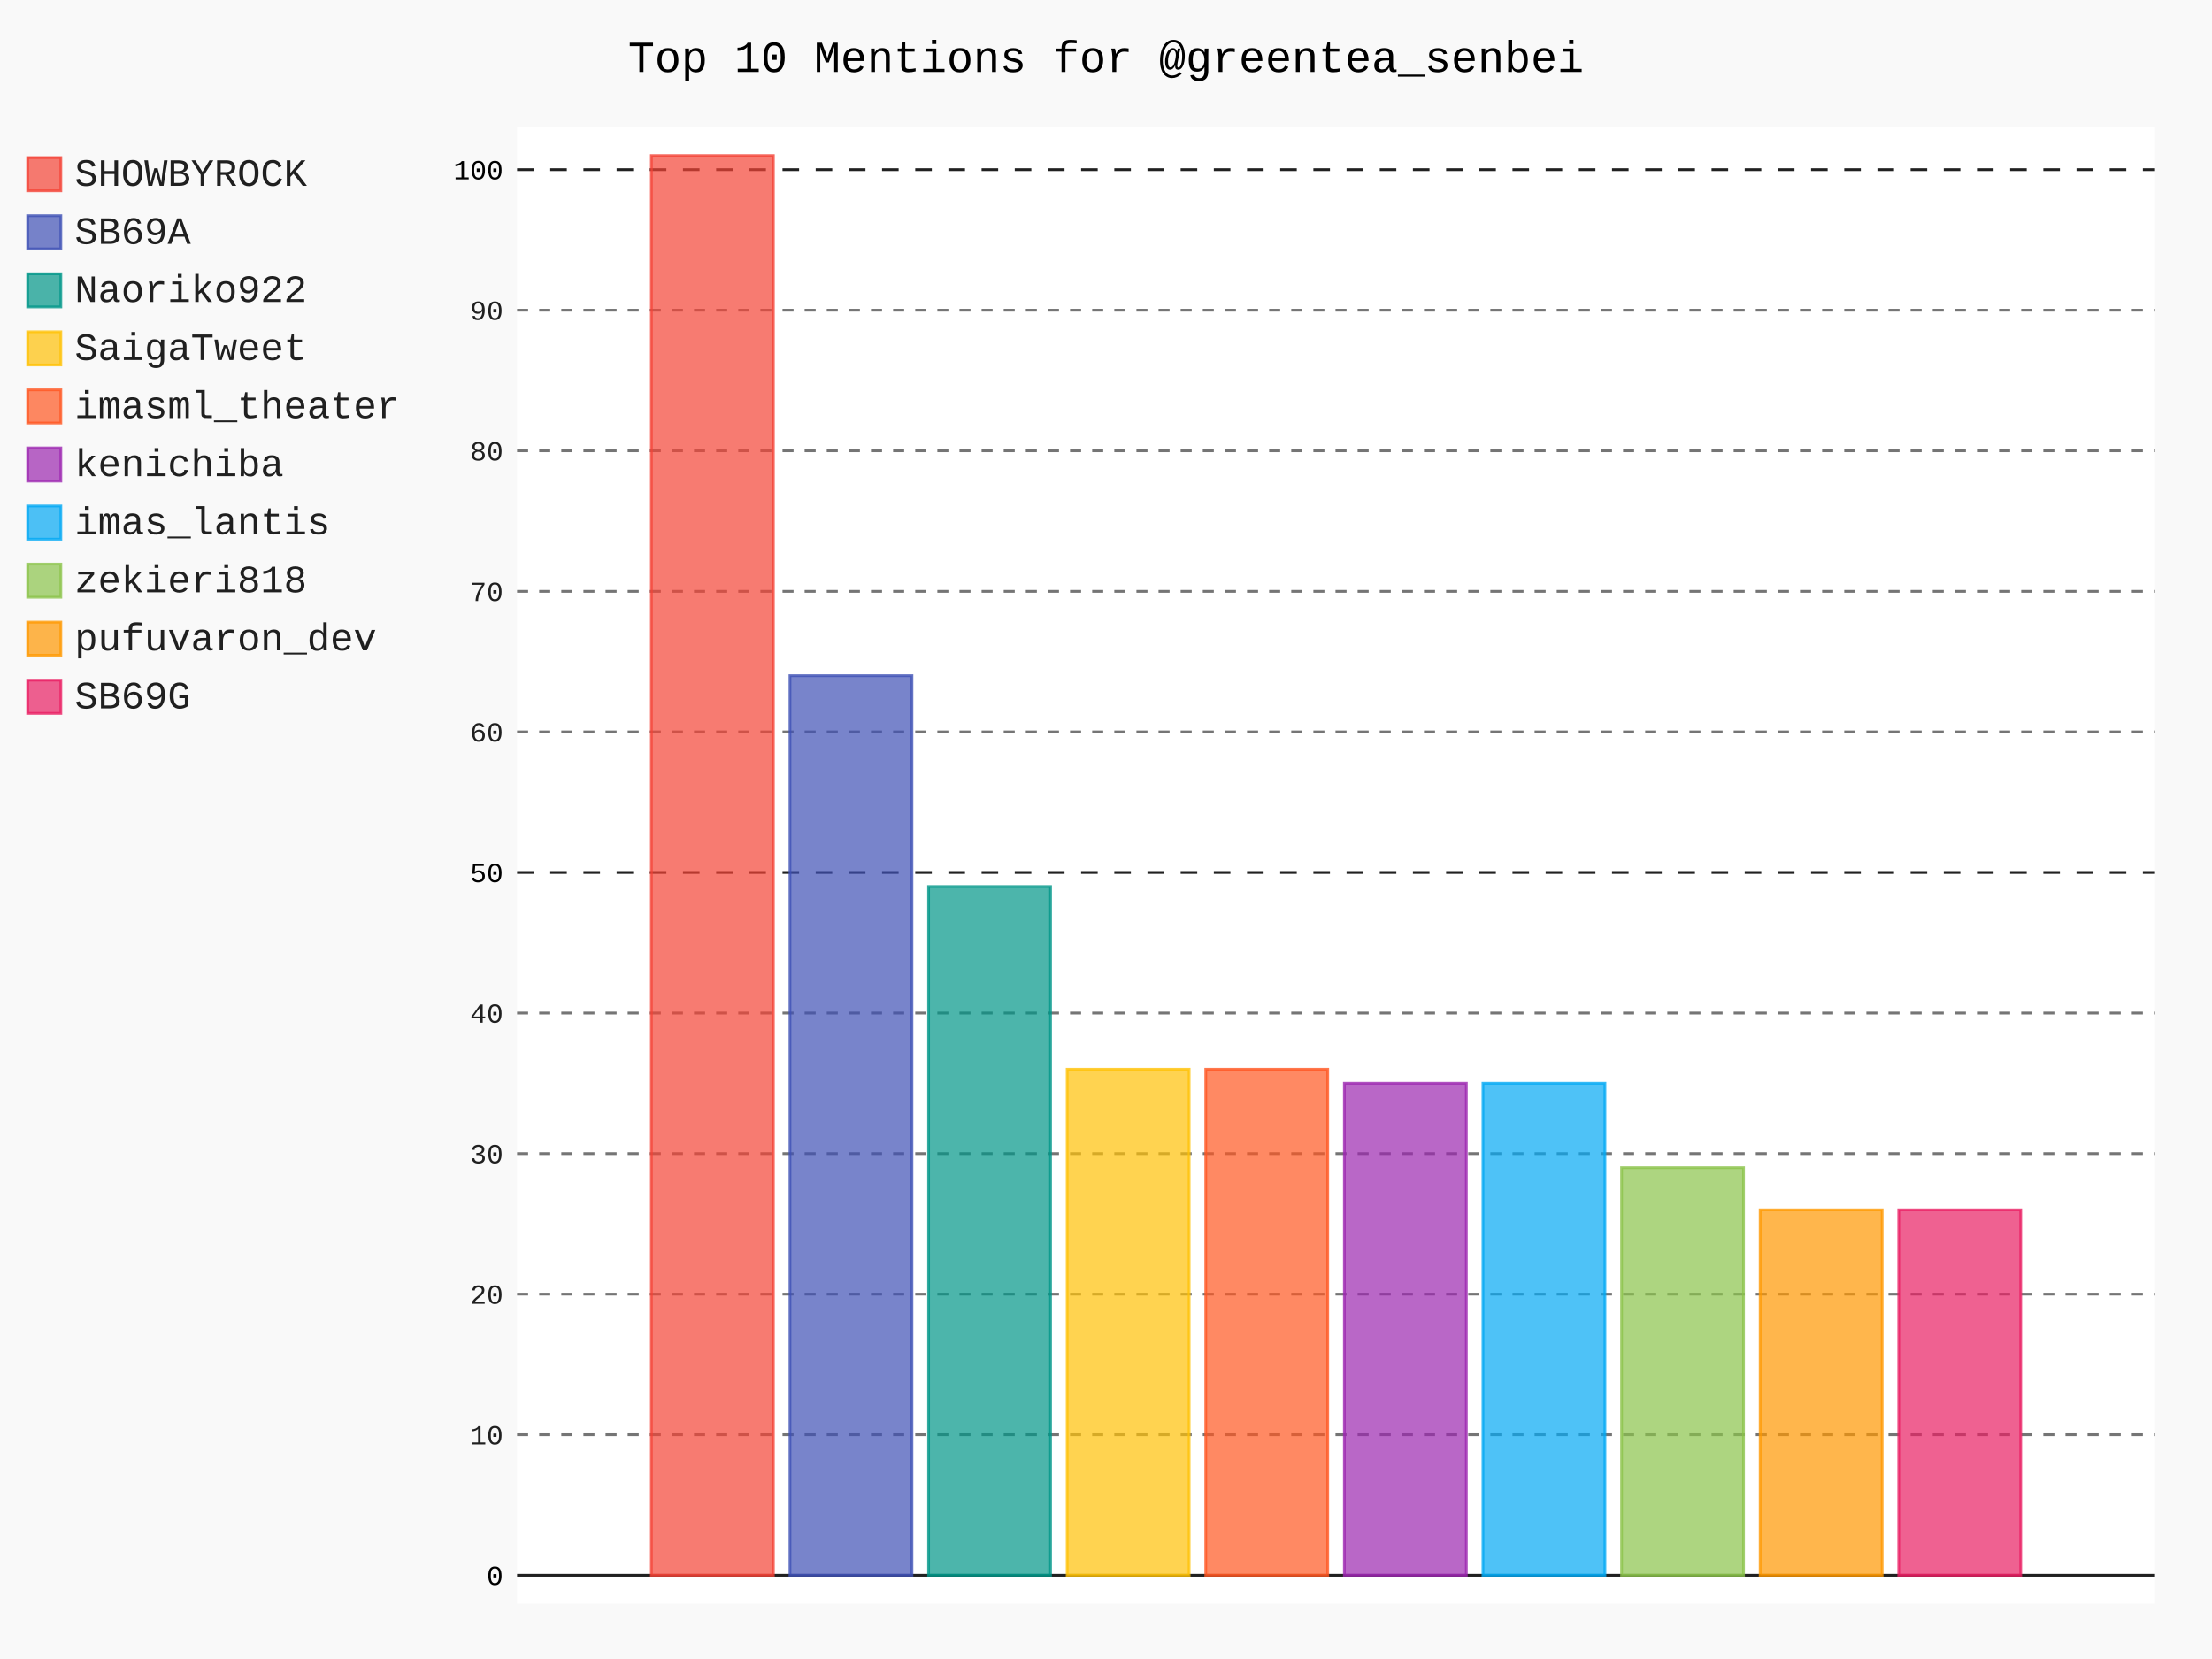
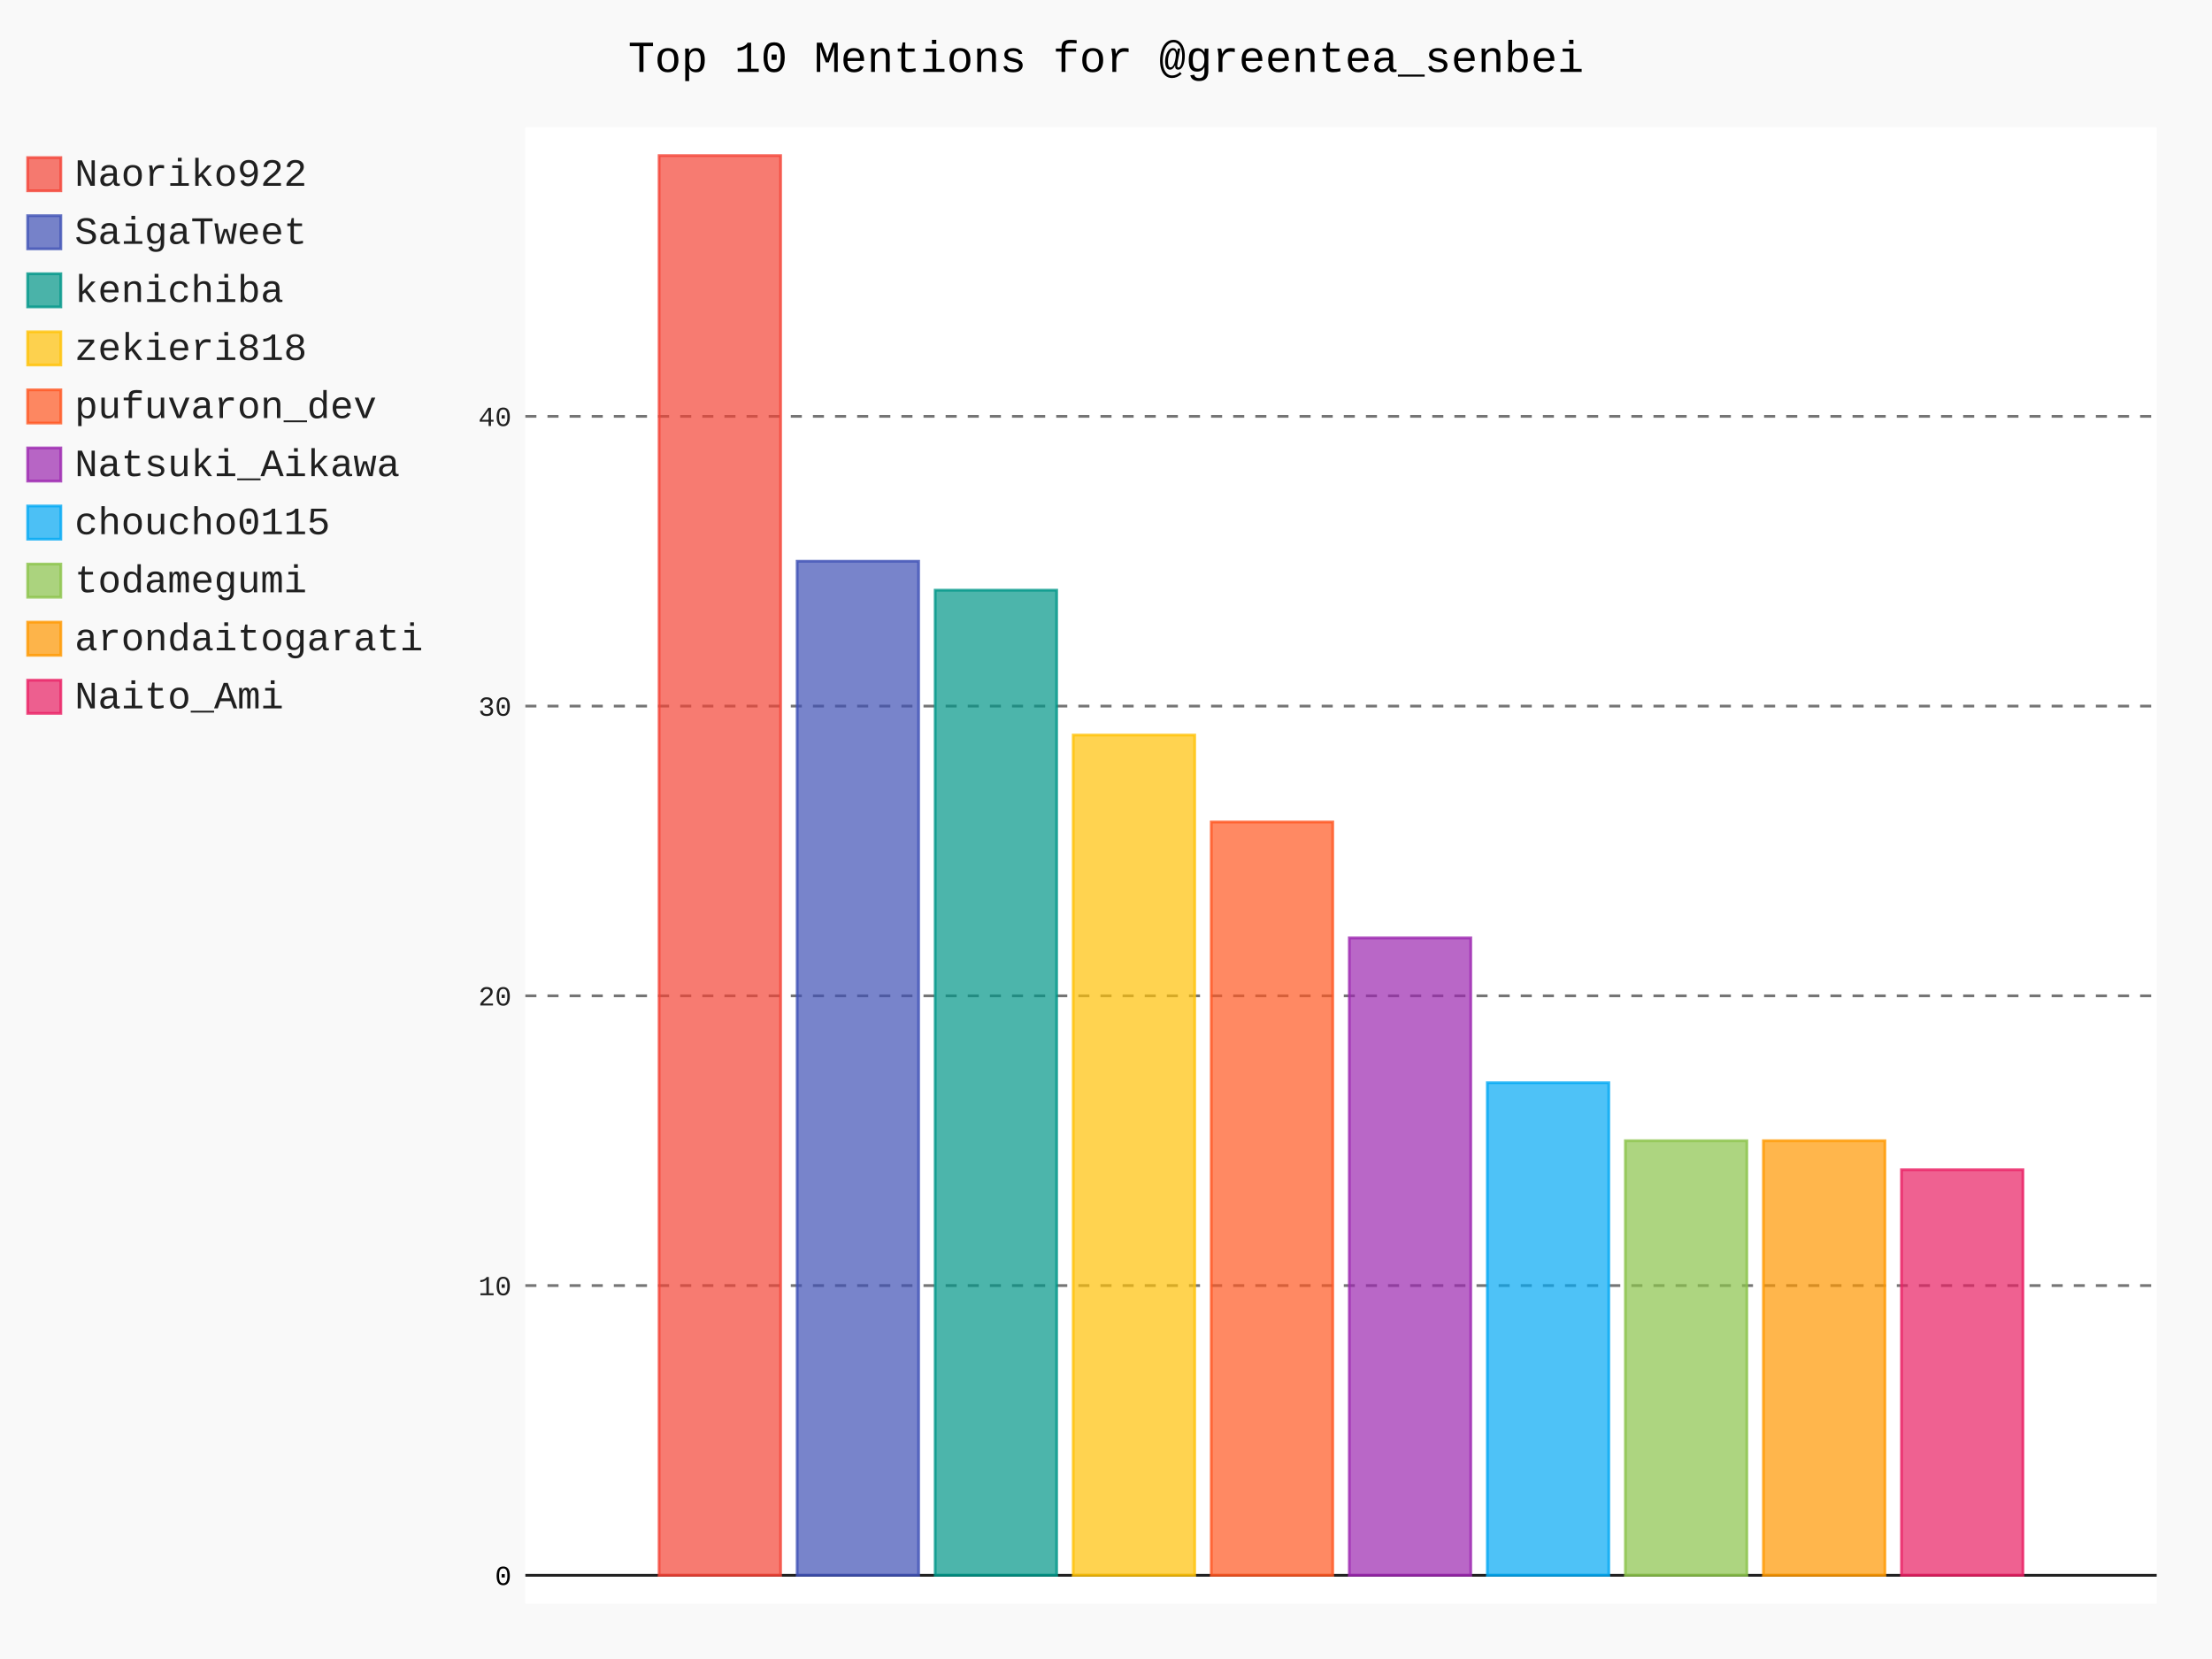
- <svg xmlns="http://www.w3.org/2000/svg" id="chart-8f9c9d89-1b68-4277-ae3b-0283d84a0833" class="pygal-chart" viewBox="0 0 800 600">
+ <svg xmlns="http://www.w3.org/2000/svg" id="chart-fd5c338d-d435-4d51-8597-f7b1cbb5e46d" class="pygal-chart" viewBox="0 0 800 600">
  <defs>
-     <style type="text/css">#chart-8f9c9d89-1b68-4277-ae3b-0283d84a0833{-webkit-user-select:none;-webkit-font-smoothing:antialiased;font-family:Consolas,"Liberation Mono",Menlo,Courier,monospace}#chart-8f9c9d89-1b68-4277-ae3b-0283d84a0833 .title{font-family:Consolas,"Liberation Mono",Menlo,Courier,monospace;font-size:16px}#chart-8f9c9d89-1b68-4277-ae3b-0283d84a0833 .legends .legend text{font-family:Consolas,"Liberation Mono",Menlo,Courier,monospace;font-size:14px}#chart-8f9c9d89-1b68-4277-ae3b-0283d84a0833 .axis text{font-family:Consolas,"Liberation Mono",Menlo,Courier,monospace;font-size:10px}#chart-8f9c9d89-1b68-4277-ae3b-0283d84a0833 .axis text.major{font-family:Consolas,"Liberation Mono",Menlo,Courier,monospace;font-size:10px}#chart-8f9c9d89-1b68-4277-ae3b-0283d84a0833 .text-overlay text.value{font-family:Consolas,"Liberation Mono",Menlo,Courier,monospace;font-size:16px}#chart-8f9c9d89-1b68-4277-ae3b-0283d84a0833 .text-overlay text.label{font-family:Consolas,"Liberation Mono",Menlo,Courier,monospace;font-size:10px}#chart-8f9c9d89-1b68-4277-ae3b-0283d84a0833 .tooltip{font-family:Consolas,"Liberation Mono",Menlo,Courier,monospace;font-size:14px}#chart-8f9c9d89-1b68-4277-ae3b-0283d84a0833 text.no_data{font-family:Consolas,"Liberation Mono",Menlo,Courier,monospace;font-size:64px}
- #chart-8f9c9d89-1b68-4277-ae3b-0283d84a0833{background-color:rgba(249,249,249,1)}#chart-8f9c9d89-1b68-4277-ae3b-0283d84a0833 path,#chart-8f9c9d89-1b68-4277-ae3b-0283d84a0833 line,#chart-8f9c9d89-1b68-4277-ae3b-0283d84a0833 rect,#chart-8f9c9d89-1b68-4277-ae3b-0283d84a0833 circle{-webkit-transition:150ms;-moz-transition:150ms;transition:150ms}#chart-8f9c9d89-1b68-4277-ae3b-0283d84a0833 .graph &gt; .background{fill:rgba(249,249,249,1)}#chart-8f9c9d89-1b68-4277-ae3b-0283d84a0833 .plot &gt; .background{fill:rgba(255,255,255,1)}#chart-8f9c9d89-1b68-4277-ae3b-0283d84a0833 .graph{fill:rgba(0,0,0,.87)}#chart-8f9c9d89-1b68-4277-ae3b-0283d84a0833 text.no_data{fill:rgba(0,0,0,1)}#chart-8f9c9d89-1b68-4277-ae3b-0283d84a0833 .title{fill:rgba(0,0,0,1)}#chart-8f9c9d89-1b68-4277-ae3b-0283d84a0833 .legends .legend text{fill:rgba(0,0,0,.87)}#chart-8f9c9d89-1b68-4277-ae3b-0283d84a0833 .legends .legend:hover text{fill:rgba(0,0,0,1)}#chart-8f9c9d89-1b68-4277-ae3b-0283d84a0833 .axis .line{stroke:rgba(0,0,0,1)}#chart-8f9c9d89-1b68-4277-ae3b-0283d84a0833 .axis .guide.line{stroke:rgba(0,0,0,.54)}#chart-8f9c9d89-1b68-4277-ae3b-0283d84a0833 .axis .major.line{stroke:rgba(0,0,0,.87)}#chart-8f9c9d89-1b68-4277-ae3b-0283d84a0833 .axis text.major{fill:rgba(0,0,0,1)}#chart-8f9c9d89-1b68-4277-ae3b-0283d84a0833 .axis.y .guides:hover .guide.line,#chart-8f9c9d89-1b68-4277-ae3b-0283d84a0833 .line-graph .axis.x .guides:hover .guide.line,#chart-8f9c9d89-1b68-4277-ae3b-0283d84a0833 .stackedline-graph .axis.x .guides:hover .guide.line,#chart-8f9c9d89-1b68-4277-ae3b-0283d84a0833 .xy-graph .axis.x .guides:hover .guide.line{stroke:rgba(0,0,0,1)}#chart-8f9c9d89-1b68-4277-ae3b-0283d84a0833 .axis .guides:hover text{fill:rgba(0,0,0,1)}#chart-8f9c9d89-1b68-4277-ae3b-0283d84a0833 .reactive{fill-opacity:.7;stroke-opacity:.8}#chart-8f9c9d89-1b68-4277-ae3b-0283d84a0833 .ci{stroke:rgba(0,0,0,.87)}#chart-8f9c9d89-1b68-4277-ae3b-0283d84a0833 .reactive.active,#chart-8f9c9d89-1b68-4277-ae3b-0283d84a0833 .active .reactive{fill-opacity:.8;stroke-opacity:.9;stroke-width:4}#chart-8f9c9d89-1b68-4277-ae3b-0283d84a0833 .ci .reactive.active{stroke-width:1.5}#chart-8f9c9d89-1b68-4277-ae3b-0283d84a0833 .series text{fill:rgba(0,0,0,1)}#chart-8f9c9d89-1b68-4277-ae3b-0283d84a0833 .tooltip rect{fill:rgba(255,255,255,1);stroke:rgba(0,0,0,1);-webkit-transition:opacity 150ms;-moz-transition:opacity 150ms;transition:opacity 150ms}#chart-8f9c9d89-1b68-4277-ae3b-0283d84a0833 .tooltip .label{fill:rgba(0,0,0,.87)}#chart-8f9c9d89-1b68-4277-ae3b-0283d84a0833 .tooltip .label{fill:rgba(0,0,0,.87)}#chart-8f9c9d89-1b68-4277-ae3b-0283d84a0833 .tooltip .legend{font-size:.8em;fill:rgba(0,0,0,.54)}#chart-8f9c9d89-1b68-4277-ae3b-0283d84a0833 .tooltip .x_label{font-size:.6em;fill:rgba(0,0,0,1)}#chart-8f9c9d89-1b68-4277-ae3b-0283d84a0833 .tooltip .xlink{font-size:.5em;text-decoration:underline}#chart-8f9c9d89-1b68-4277-ae3b-0283d84a0833 .tooltip .value{font-size:1.5em}#chart-8f9c9d89-1b68-4277-ae3b-0283d84a0833 .bound{font-size:.5em}#chart-8f9c9d89-1b68-4277-ae3b-0283d84a0833 .max-value{font-size:.75em;fill:rgba(0,0,0,.54)}#chart-8f9c9d89-1b68-4277-ae3b-0283d84a0833 .map-element{fill:rgba(255,255,255,1);stroke:rgba(0,0,0,.54) !important}#chart-8f9c9d89-1b68-4277-ae3b-0283d84a0833 .map-element .reactive{fill-opacity:inherit;stroke-opacity:inherit}#chart-8f9c9d89-1b68-4277-ae3b-0283d84a0833 .color-0,#chart-8f9c9d89-1b68-4277-ae3b-0283d84a0833 .color-0 a:visited{stroke:#F44336;fill:#F44336}#chart-8f9c9d89-1b68-4277-ae3b-0283d84a0833 .color-1,#chart-8f9c9d89-1b68-4277-ae3b-0283d84a0833 .color-1 a:visited{stroke:#3F51B5;fill:#3F51B5}#chart-8f9c9d89-1b68-4277-ae3b-0283d84a0833 .color-2,#chart-8f9c9d89-1b68-4277-ae3b-0283d84a0833 .color-2 a:visited{stroke:#009688;fill:#009688}#chart-8f9c9d89-1b68-4277-ae3b-0283d84a0833 .color-3,#chart-8f9c9d89-1b68-4277-ae3b-0283d84a0833 .color-3 a:visited{stroke:#FFC107;fill:#FFC107}#chart-8f9c9d89-1b68-4277-ae3b-0283d84a0833 .color-4,#chart-8f9c9d89-1b68-4277-ae3b-0283d84a0833 .color-4 a:visited{stroke:#FF5722;fill:#FF5722}#chart-8f9c9d89-1b68-4277-ae3b-0283d84a0833 .color-5,#chart-8f9c9d89-1b68-4277-ae3b-0283d84a0833 .color-5 a:visited{stroke:#9C27B0;fill:#9C27B0}#chart-8f9c9d89-1b68-4277-ae3b-0283d84a0833 .color-6,#chart-8f9c9d89-1b68-4277-ae3b-0283d84a0833 .color-6 a:visited{stroke:#03A9F4;fill:#03A9F4}#chart-8f9c9d89-1b68-4277-ae3b-0283d84a0833 .color-7,#chart-8f9c9d89-1b68-4277-ae3b-0283d84a0833 .color-7 a:visited{stroke:#8BC34A;fill:#8BC34A}#chart-8f9c9d89-1b68-4277-ae3b-0283d84a0833 .color-8,#chart-8f9c9d89-1b68-4277-ae3b-0283d84a0833 .color-8 a:visited{stroke:#FF9800;fill:#FF9800}#chart-8f9c9d89-1b68-4277-ae3b-0283d84a0833 .color-9,#chart-8f9c9d89-1b68-4277-ae3b-0283d84a0833 .color-9 a:visited{stroke:#E91E63;fill:#E91E63}#chart-8f9c9d89-1b68-4277-ae3b-0283d84a0833 .text-overlay .color-0 text{fill:black}#chart-8f9c9d89-1b68-4277-ae3b-0283d84a0833 .text-overlay .color-1 text{fill:black}#chart-8f9c9d89-1b68-4277-ae3b-0283d84a0833 .text-overlay .color-2 text{fill:black}#chart-8f9c9d89-1b68-4277-ae3b-0283d84a0833 .text-overlay .color-3 text{fill:black}#chart-8f9c9d89-1b68-4277-ae3b-0283d84a0833 .text-overlay .color-4 text{fill:black}#chart-8f9c9d89-1b68-4277-ae3b-0283d84a0833 .text-overlay .color-5 text{fill:black}#chart-8f9c9d89-1b68-4277-ae3b-0283d84a0833 .text-overlay .color-6 text{fill:black}#chart-8f9c9d89-1b68-4277-ae3b-0283d84a0833 .text-overlay .color-7 text{fill:black}#chart-8f9c9d89-1b68-4277-ae3b-0283d84a0833 .text-overlay .color-8 text{fill:black}#chart-8f9c9d89-1b68-4277-ae3b-0283d84a0833 .text-overlay .color-9 text{fill:black}
- #chart-8f9c9d89-1b68-4277-ae3b-0283d84a0833 text.no_data{text-anchor:middle}#chart-8f9c9d89-1b68-4277-ae3b-0283d84a0833 .guide.line{fill:none}#chart-8f9c9d89-1b68-4277-ae3b-0283d84a0833 .centered{text-anchor:middle}#chart-8f9c9d89-1b68-4277-ae3b-0283d84a0833 .title{text-anchor:middle}#chart-8f9c9d89-1b68-4277-ae3b-0283d84a0833 .legends .legend text{fill-opacity:1}#chart-8f9c9d89-1b68-4277-ae3b-0283d84a0833 .axis.x text{text-anchor:middle}#chart-8f9c9d89-1b68-4277-ae3b-0283d84a0833 .axis.x:not(.web) text[transform]{text-anchor:start}#chart-8f9c9d89-1b68-4277-ae3b-0283d84a0833 .axis.x:not(.web) text[transform].backwards{text-anchor:end}#chart-8f9c9d89-1b68-4277-ae3b-0283d84a0833 .axis.y text{text-anchor:end}#chart-8f9c9d89-1b68-4277-ae3b-0283d84a0833 .axis.y text[transform].backwards{text-anchor:start}#chart-8f9c9d89-1b68-4277-ae3b-0283d84a0833 .axis.y2 text{text-anchor:start}#chart-8f9c9d89-1b68-4277-ae3b-0283d84a0833 .axis.y2 text[transform].backwards{text-anchor:end}#chart-8f9c9d89-1b68-4277-ae3b-0283d84a0833 .axis .guide.line{stroke-dasharray:4,4}#chart-8f9c9d89-1b68-4277-ae3b-0283d84a0833 .axis .major.guide.line{stroke-dasharray:6,6}#chart-8f9c9d89-1b68-4277-ae3b-0283d84a0833 .horizontal .axis.y .guide.line,#chart-8f9c9d89-1b68-4277-ae3b-0283d84a0833 .horizontal .axis.y2 .guide.line,#chart-8f9c9d89-1b68-4277-ae3b-0283d84a0833 .vertical .axis.x .guide.line{opacity:0}#chart-8f9c9d89-1b68-4277-ae3b-0283d84a0833 .horizontal .axis.always_show .guide.line,#chart-8f9c9d89-1b68-4277-ae3b-0283d84a0833 .vertical .axis.always_show .guide.line{opacity:1 !important}#chart-8f9c9d89-1b68-4277-ae3b-0283d84a0833 .axis.y .guides:hover .guide.line,#chart-8f9c9d89-1b68-4277-ae3b-0283d84a0833 .axis.y2 .guides:hover .guide.line,#chart-8f9c9d89-1b68-4277-ae3b-0283d84a0833 .axis.x .guides:hover .guide.line{opacity:1}#chart-8f9c9d89-1b68-4277-ae3b-0283d84a0833 .axis .guides:hover text{opacity:1}#chart-8f9c9d89-1b68-4277-ae3b-0283d84a0833 .nofill{fill:none}#chart-8f9c9d89-1b68-4277-ae3b-0283d84a0833 .subtle-fill{fill-opacity:.2}#chart-8f9c9d89-1b68-4277-ae3b-0283d84a0833 .dot{stroke-width:1px;fill-opacity:1}#chart-8f9c9d89-1b68-4277-ae3b-0283d84a0833 .dot.active{stroke-width:5px}#chart-8f9c9d89-1b68-4277-ae3b-0283d84a0833 .dot.negative{fill:transparent}#chart-8f9c9d89-1b68-4277-ae3b-0283d84a0833 text,#chart-8f9c9d89-1b68-4277-ae3b-0283d84a0833 tspan{stroke:none !important}#chart-8f9c9d89-1b68-4277-ae3b-0283d84a0833 .series text.active{opacity:1}#chart-8f9c9d89-1b68-4277-ae3b-0283d84a0833 .tooltip rect{fill-opacity:.95;stroke-width:.5}#chart-8f9c9d89-1b68-4277-ae3b-0283d84a0833 .tooltip text{fill-opacity:1}#chart-8f9c9d89-1b68-4277-ae3b-0283d84a0833 .showable{visibility:hidden}#chart-8f9c9d89-1b68-4277-ae3b-0283d84a0833 .showable.shown{visibility:visible}#chart-8f9c9d89-1b68-4277-ae3b-0283d84a0833 .gauge-background{fill:rgba(229,229,229,1);stroke:none}#chart-8f9c9d89-1b68-4277-ae3b-0283d84a0833 .bg-lines{stroke:rgba(249,249,249,1);stroke-width:2px}</style>
+     <style type="text/css">#chart-fd5c338d-d435-4d51-8597-f7b1cbb5e46d{-webkit-user-select:none;-webkit-font-smoothing:antialiased;font-family:Consolas,"Liberation Mono",Menlo,Courier,monospace}#chart-fd5c338d-d435-4d51-8597-f7b1cbb5e46d .title{font-family:Consolas,"Liberation Mono",Menlo,Courier,monospace;font-size:16px}#chart-fd5c338d-d435-4d51-8597-f7b1cbb5e46d .legends .legend text{font-family:Consolas,"Liberation Mono",Menlo,Courier,monospace;font-size:14px}#chart-fd5c338d-d435-4d51-8597-f7b1cbb5e46d .axis text{font-family:Consolas,"Liberation Mono",Menlo,Courier,monospace;font-size:10px}#chart-fd5c338d-d435-4d51-8597-f7b1cbb5e46d .axis text.major{font-family:Consolas,"Liberation Mono",Menlo,Courier,monospace;font-size:10px}#chart-fd5c338d-d435-4d51-8597-f7b1cbb5e46d .text-overlay text.value{font-family:Consolas,"Liberation Mono",Menlo,Courier,monospace;font-size:16px}#chart-fd5c338d-d435-4d51-8597-f7b1cbb5e46d .text-overlay text.label{font-family:Consolas,"Liberation Mono",Menlo,Courier,monospace;font-size:10px}#chart-fd5c338d-d435-4d51-8597-f7b1cbb5e46d .tooltip{font-family:Consolas,"Liberation Mono",Menlo,Courier,monospace;font-size:14px}#chart-fd5c338d-d435-4d51-8597-f7b1cbb5e46d text.no_data{font-family:Consolas,"Liberation Mono",Menlo,Courier,monospace;font-size:64px}
+ #chart-fd5c338d-d435-4d51-8597-f7b1cbb5e46d{background-color:rgba(249,249,249,1)}#chart-fd5c338d-d435-4d51-8597-f7b1cbb5e46d path,#chart-fd5c338d-d435-4d51-8597-f7b1cbb5e46d line,#chart-fd5c338d-d435-4d51-8597-f7b1cbb5e46d rect,#chart-fd5c338d-d435-4d51-8597-f7b1cbb5e46d circle{-webkit-transition:150ms;-moz-transition:150ms;transition:150ms}#chart-fd5c338d-d435-4d51-8597-f7b1cbb5e46d .graph &gt; .background{fill:rgba(249,249,249,1)}#chart-fd5c338d-d435-4d51-8597-f7b1cbb5e46d .plot &gt; .background{fill:rgba(255,255,255,1)}#chart-fd5c338d-d435-4d51-8597-f7b1cbb5e46d .graph{fill:rgba(0,0,0,.87)}#chart-fd5c338d-d435-4d51-8597-f7b1cbb5e46d text.no_data{fill:rgba(0,0,0,1)}#chart-fd5c338d-d435-4d51-8597-f7b1cbb5e46d .title{fill:rgba(0,0,0,1)}#chart-fd5c338d-d435-4d51-8597-f7b1cbb5e46d .legends .legend text{fill:rgba(0,0,0,.87)}#chart-fd5c338d-d435-4d51-8597-f7b1cbb5e46d .legends .legend:hover text{fill:rgba(0,0,0,1)}#chart-fd5c338d-d435-4d51-8597-f7b1cbb5e46d .axis .line{stroke:rgba(0,0,0,1)}#chart-fd5c338d-d435-4d51-8597-f7b1cbb5e46d .axis .guide.line{stroke:rgba(0,0,0,.54)}#chart-fd5c338d-d435-4d51-8597-f7b1cbb5e46d .axis .major.line{stroke:rgba(0,0,0,.87)}#chart-fd5c338d-d435-4d51-8597-f7b1cbb5e46d .axis text.major{fill:rgba(0,0,0,1)}#chart-fd5c338d-d435-4d51-8597-f7b1cbb5e46d .axis.y .guides:hover .guide.line,#chart-fd5c338d-d435-4d51-8597-f7b1cbb5e46d .line-graph .axis.x .guides:hover .guide.line,#chart-fd5c338d-d435-4d51-8597-f7b1cbb5e46d .stackedline-graph .axis.x .guides:hover .guide.line,#chart-fd5c338d-d435-4d51-8597-f7b1cbb5e46d .xy-graph .axis.x .guides:hover .guide.line{stroke:rgba(0,0,0,1)}#chart-fd5c338d-d435-4d51-8597-f7b1cbb5e46d .axis .guides:hover text{fill:rgba(0,0,0,1)}#chart-fd5c338d-d435-4d51-8597-f7b1cbb5e46d .reactive{fill-opacity:.7;stroke-opacity:.8}#chart-fd5c338d-d435-4d51-8597-f7b1cbb5e46d .ci{stroke:rgba(0,0,0,.87)}#chart-fd5c338d-d435-4d51-8597-f7b1cbb5e46d .reactive.active,#chart-fd5c338d-d435-4d51-8597-f7b1cbb5e46d .active .reactive{fill-opacity:.8;stroke-opacity:.9;stroke-width:4}#chart-fd5c338d-d435-4d51-8597-f7b1cbb5e46d .ci .reactive.active{stroke-width:1.5}#chart-fd5c338d-d435-4d51-8597-f7b1cbb5e46d .series text{fill:rgba(0,0,0,1)}#chart-fd5c338d-d435-4d51-8597-f7b1cbb5e46d .tooltip rect{fill:rgba(255,255,255,1);stroke:rgba(0,0,0,1);-webkit-transition:opacity 150ms;-moz-transition:opacity 150ms;transition:opacity 150ms}#chart-fd5c338d-d435-4d51-8597-f7b1cbb5e46d .tooltip .label{fill:rgba(0,0,0,.87)}#chart-fd5c338d-d435-4d51-8597-f7b1cbb5e46d .tooltip .label{fill:rgba(0,0,0,.87)}#chart-fd5c338d-d435-4d51-8597-f7b1cbb5e46d .tooltip .legend{font-size:.8em;fill:rgba(0,0,0,.54)}#chart-fd5c338d-d435-4d51-8597-f7b1cbb5e46d .tooltip .x_label{font-size:.6em;fill:rgba(0,0,0,1)}#chart-fd5c338d-d435-4d51-8597-f7b1cbb5e46d .tooltip .xlink{font-size:.5em;text-decoration:underline}#chart-fd5c338d-d435-4d51-8597-f7b1cbb5e46d .tooltip .value{font-size:1.5em}#chart-fd5c338d-d435-4d51-8597-f7b1cbb5e46d .bound{font-size:.5em}#chart-fd5c338d-d435-4d51-8597-f7b1cbb5e46d .max-value{font-size:.75em;fill:rgba(0,0,0,.54)}#chart-fd5c338d-d435-4d51-8597-f7b1cbb5e46d .map-element{fill:rgba(255,255,255,1);stroke:rgba(0,0,0,.54) !important}#chart-fd5c338d-d435-4d51-8597-f7b1cbb5e46d .map-element .reactive{fill-opacity:inherit;stroke-opacity:inherit}#chart-fd5c338d-d435-4d51-8597-f7b1cbb5e46d .color-0,#chart-fd5c338d-d435-4d51-8597-f7b1cbb5e46d .color-0 a:visited{stroke:#F44336;fill:#F44336}#chart-fd5c338d-d435-4d51-8597-f7b1cbb5e46d .color-1,#chart-fd5c338d-d435-4d51-8597-f7b1cbb5e46d .color-1 a:visited{stroke:#3F51B5;fill:#3F51B5}#chart-fd5c338d-d435-4d51-8597-f7b1cbb5e46d .color-2,#chart-fd5c338d-d435-4d51-8597-f7b1cbb5e46d .color-2 a:visited{stroke:#009688;fill:#009688}#chart-fd5c338d-d435-4d51-8597-f7b1cbb5e46d .color-3,#chart-fd5c338d-d435-4d51-8597-f7b1cbb5e46d .color-3 a:visited{stroke:#FFC107;fill:#FFC107}#chart-fd5c338d-d435-4d51-8597-f7b1cbb5e46d .color-4,#chart-fd5c338d-d435-4d51-8597-f7b1cbb5e46d .color-4 a:visited{stroke:#FF5722;fill:#FF5722}#chart-fd5c338d-d435-4d51-8597-f7b1cbb5e46d .color-5,#chart-fd5c338d-d435-4d51-8597-f7b1cbb5e46d .color-5 a:visited{stroke:#9C27B0;fill:#9C27B0}#chart-fd5c338d-d435-4d51-8597-f7b1cbb5e46d .color-6,#chart-fd5c338d-d435-4d51-8597-f7b1cbb5e46d .color-6 a:visited{stroke:#03A9F4;fill:#03A9F4}#chart-fd5c338d-d435-4d51-8597-f7b1cbb5e46d .color-7,#chart-fd5c338d-d435-4d51-8597-f7b1cbb5e46d .color-7 a:visited{stroke:#8BC34A;fill:#8BC34A}#chart-fd5c338d-d435-4d51-8597-f7b1cbb5e46d .color-8,#chart-fd5c338d-d435-4d51-8597-f7b1cbb5e46d .color-8 a:visited{stroke:#FF9800;fill:#FF9800}#chart-fd5c338d-d435-4d51-8597-f7b1cbb5e46d .color-9,#chart-fd5c338d-d435-4d51-8597-f7b1cbb5e46d .color-9 a:visited{stroke:#E91E63;fill:#E91E63}#chart-fd5c338d-d435-4d51-8597-f7b1cbb5e46d .text-overlay .color-0 text{fill:black}#chart-fd5c338d-d435-4d51-8597-f7b1cbb5e46d .text-overlay .color-1 text{fill:black}#chart-fd5c338d-d435-4d51-8597-f7b1cbb5e46d .text-overlay .color-2 text{fill:black}#chart-fd5c338d-d435-4d51-8597-f7b1cbb5e46d .text-overlay .color-3 text{fill:black}#chart-fd5c338d-d435-4d51-8597-f7b1cbb5e46d .text-overlay .color-4 text{fill:black}#chart-fd5c338d-d435-4d51-8597-f7b1cbb5e46d .text-overlay .color-5 text{fill:black}#chart-fd5c338d-d435-4d51-8597-f7b1cbb5e46d .text-overlay .color-6 text{fill:black}#chart-fd5c338d-d435-4d51-8597-f7b1cbb5e46d .text-overlay .color-7 text{fill:black}#chart-fd5c338d-d435-4d51-8597-f7b1cbb5e46d .text-overlay .color-8 text{fill:black}#chart-fd5c338d-d435-4d51-8597-f7b1cbb5e46d .text-overlay .color-9 text{fill:black}
+ #chart-fd5c338d-d435-4d51-8597-f7b1cbb5e46d text.no_data{text-anchor:middle}#chart-fd5c338d-d435-4d51-8597-f7b1cbb5e46d .guide.line{fill:none}#chart-fd5c338d-d435-4d51-8597-f7b1cbb5e46d .centered{text-anchor:middle}#chart-fd5c338d-d435-4d51-8597-f7b1cbb5e46d .title{text-anchor:middle}#chart-fd5c338d-d435-4d51-8597-f7b1cbb5e46d .legends .legend text{fill-opacity:1}#chart-fd5c338d-d435-4d51-8597-f7b1cbb5e46d .axis.x text{text-anchor:middle}#chart-fd5c338d-d435-4d51-8597-f7b1cbb5e46d .axis.x:not(.web) text[transform]{text-anchor:start}#chart-fd5c338d-d435-4d51-8597-f7b1cbb5e46d .axis.x:not(.web) text[transform].backwards{text-anchor:end}#chart-fd5c338d-d435-4d51-8597-f7b1cbb5e46d .axis.y text{text-anchor:end}#chart-fd5c338d-d435-4d51-8597-f7b1cbb5e46d .axis.y text[transform].backwards{text-anchor:start}#chart-fd5c338d-d435-4d51-8597-f7b1cbb5e46d .axis.y2 text{text-anchor:start}#chart-fd5c338d-d435-4d51-8597-f7b1cbb5e46d .axis.y2 text[transform].backwards{text-anchor:end}#chart-fd5c338d-d435-4d51-8597-f7b1cbb5e46d .axis .guide.line{stroke-dasharray:4,4}#chart-fd5c338d-d435-4d51-8597-f7b1cbb5e46d .axis .major.guide.line{stroke-dasharray:6,6}#chart-fd5c338d-d435-4d51-8597-f7b1cbb5e46d .horizontal .axis.y .guide.line,#chart-fd5c338d-d435-4d51-8597-f7b1cbb5e46d .horizontal .axis.y2 .guide.line,#chart-fd5c338d-d435-4d51-8597-f7b1cbb5e46d .vertical .axis.x .guide.line{opacity:0}#chart-fd5c338d-d435-4d51-8597-f7b1cbb5e46d .horizontal .axis.always_show .guide.line,#chart-fd5c338d-d435-4d51-8597-f7b1cbb5e46d .vertical .axis.always_show .guide.line{opacity:1 !important}#chart-fd5c338d-d435-4d51-8597-f7b1cbb5e46d .axis.y .guides:hover .guide.line,#chart-fd5c338d-d435-4d51-8597-f7b1cbb5e46d .axis.y2 .guides:hover .guide.line,#chart-fd5c338d-d435-4d51-8597-f7b1cbb5e46d .axis.x .guides:hover .guide.line{opacity:1}#chart-fd5c338d-d435-4d51-8597-f7b1cbb5e46d .axis .guides:hover text{opacity:1}#chart-fd5c338d-d435-4d51-8597-f7b1cbb5e46d .nofill{fill:none}#chart-fd5c338d-d435-4d51-8597-f7b1cbb5e46d .subtle-fill{fill-opacity:.2}#chart-fd5c338d-d435-4d51-8597-f7b1cbb5e46d .dot{stroke-width:1px;fill-opacity:1}#chart-fd5c338d-d435-4d51-8597-f7b1cbb5e46d .dot.active{stroke-width:5px}#chart-fd5c338d-d435-4d51-8597-f7b1cbb5e46d .dot.negative{fill:transparent}#chart-fd5c338d-d435-4d51-8597-f7b1cbb5e46d text,#chart-fd5c338d-d435-4d51-8597-f7b1cbb5e46d tspan{stroke:none !important}#chart-fd5c338d-d435-4d51-8597-f7b1cbb5e46d .series text.active{opacity:1}#chart-fd5c338d-d435-4d51-8597-f7b1cbb5e46d .tooltip rect{fill-opacity:.95;stroke-width:.5}#chart-fd5c338d-d435-4d51-8597-f7b1cbb5e46d .tooltip text{fill-opacity:1}#chart-fd5c338d-d435-4d51-8597-f7b1cbb5e46d .showable{visibility:hidden}#chart-fd5c338d-d435-4d51-8597-f7b1cbb5e46d .showable.shown{visibility:visible}#chart-fd5c338d-d435-4d51-8597-f7b1cbb5e46d .gauge-background{fill:rgba(229,229,229,1);stroke:none}#chart-fd5c338d-d435-4d51-8597-f7b1cbb5e46d .bg-lines{stroke:rgba(249,249,249,1);stroke-width:2px}</style>
  </defs>
  <g class="graph bar-graph vertical">
    <rect class="background" height="600" width="800" x="0" y="0" />
-     <g class="plot" transform="translate(187, 46)">
-       <rect class="background" height="534" width="592.4" x="0" y="0" />
+     <g class="plot" transform="translate(190, 46)">
+       <rect class="background" height="534" width="590.0" x="0" y="0" />
      <g class="axis y always_show">
        <g class="guides">
-           <path class="axis major line" d="M0 523.731 h592.4" />
+           <path class="axis major line" d="M0 523.731 h590" />
          <text class="major" x="-5" y="527.231">0</text>
        </g>
        <g class="guides">
-           <path class="guide line" d="M0 472.893 h592.4" />
-           <text class="" x="-5" y="476.393">10</text>
+           <path class="guide line" d="M0 418.943 h590" />
+           <text class="" x="-5" y="422.443">10</text>
        </g>
        <g class="guides">
-           <path class="guide line" d="M0 422.055 h592.4" />
-           <text class="" x="-5" y="425.555">20</text>
+           <path class="guide line" d="M0 314.155 h590" />
+           <text class="" x="-5" y="317.655">20</text>
        </g>
        <g class="guides">
-           <path class="guide line" d="M0 371.217 h592.4" />
-           <text class="" x="-5" y="374.717">30</text>
+           <path class="guide line" d="M0 209.367 h590" />
+           <text class="" x="-5" y="212.867">30</text>
        </g>
        <g class="guides">
-           <path class="guide line" d="M0 320.38 h592.4" />
-           <text class="" x="-5" y="323.88">40</text>
-         </g>
-         <g class="guides">
-           <path class="major guide line" d="M0 269.542 h592.4" />
-           <text class="major" x="-5" y="273.042">50</text>
-         </g>
-         <g class="guides">
-           <path class="guide line" d="M0 218.704 h592.4" />
-           <text class="" x="-5" y="222.204">60</text>
-         </g>
-         <g class="guides">
-           <path class="guide line" d="M0 167.866 h592.4" />
-           <text class="" x="-5" y="171.366">70</text>
-         </g>
-         <g class="guides">
-           <path class="guide line" d="M0 117.029 h592.4" />
-           <text class="" x="-5" y="120.529">80</text>
-         </g>
-         <g class="guides">
-           <path class="guide line" d="M0 66.191 h592.4" />
-           <text class="" x="-5" y="69.691">90</text>
-         </g>
-         <g class="guides">
-           <path class="major guide line" d="M0 15.353 h592.4" />
-           <text class="major" x="-5" y="18.853">100</text>
+           <path class="guide line" d="M0 104.578 h590" />
+           <text class="" x="-5" y="108.078">40</text>
        </g>
      </g>
      <g class="series serie-0 color-0">
        <g class="bars">
          <g class="bar">
-             <rect class="rect reactive tooltip-trigger" height="513.462" rx="0" ry="0" width="44.111" x="48.577" y="10.269" />
+             <rect class="rect reactive tooltip-trigger" height="513.462" rx="0" ry="0" width="43.932" x="48.38" y="10.269" />
          </g>
        </g>
      </g>
      <g class="series serie-1 color-1">
        <g class="bars">
          <g class="bar">
-             <rect class="rect reactive tooltip-trigger" height="325.362" rx="0" ry="0" width="44.111" x="98.703" y="198.369" />
+             <rect class="rect reactive tooltip-trigger" height="366.758" rx="0" ry="0" width="43.932" x="98.303" y="156.973" />
          </g>
        </g>
      </g>
      <g class="series serie-2 color-2">
        <g class="bars">
          <g class="bar">
-             <rect class="rect reactive tooltip-trigger" height="249.105" rx="0" ry="0" width="44.111" x="148.829" y="274.626" />
+             <rect class="rect reactive tooltip-trigger" height="356.279" rx="0" ry="0" width="43.932" x="148.226" y="167.451" />
          </g>
        </g>
      </g>
      <g class="series serie-3 color-3">
        <g class="bars">
          <g class="bar">
-             <rect class="rect reactive tooltip-trigger" height="183.016" rx="0" ry="0" width="44.111" x="198.955" y="340.715" />
+             <rect class="rect reactive tooltip-trigger" height="303.885" rx="0" ry="0" width="43.932" x="198.149" y="219.845" />
          </g>
        </g>
      </g>
      <g class="series serie-4 color-4">
        <g class="bars">
          <g class="bar">
-             <rect class="rect reactive tooltip-trigger" height="183.016" rx="0" ry="0" width="44.111" x="249.081" y="340.715" />
+             <rect class="rect reactive tooltip-trigger" height="272.449" rx="0" ry="0" width="43.932" x="248.072" y="251.282" />
          </g>
        </g>
      </g>
      <g class="series serie-5 color-5">
        <g class="bars">
          <g class="bar">
-             <rect class="rect reactive tooltip-trigger" height="177.932" rx="0" ry="0" width="44.111" x="299.208" y="345.799" />
+             <rect class="rect reactive tooltip-trigger" height="230.534" rx="0" ry="0" width="43.932" x="297.995" y="293.197" />
          </g>
        </g>
      </g>
      <g class="series serie-6 color-6">
        <g class="bars">
          <g class="bar">
-             <rect class="rect reactive tooltip-trigger" height="177.932" rx="0" ry="0" width="44.111" x="349.334" y="345.799" />
+             <rect class="rect reactive tooltip-trigger" height="178.14" rx="0" ry="0" width="43.932" x="347.918" y="345.591" />
          </g>
        </g>
      </g>
      <g class="series serie-7 color-7">
        <g class="bars">
          <g class="bar">
-             <rect class="rect reactive tooltip-trigger" height="147.43" rx="0" ry="0" width="44.111" x="399.46" y="376.301" />
+             <rect class="rect reactive tooltip-trigger" height="157.182" rx="0" ry="0" width="43.932" x="397.842" y="366.549" />
          </g>
        </g>
      </g>
      <g class="series serie-8 color-8">
        <g class="bars">
          <g class="bar">
-             <rect class="rect reactive tooltip-trigger" height="132.178" rx="0" ry="0" width="44.111" x="449.586" y="391.553" />
+             <rect class="rect reactive tooltip-trigger" height="157.182" rx="0" ry="0" width="43.932" x="447.765" y="366.549" />
          </g>
        </g>
      </g>
      <g class="series serie-9 color-9">
        <g class="bars">
          <g class="bar">
-             <rect class="rect reactive tooltip-trigger" height="132.178" rx="0" ry="0" width="44.111" x="499.712" y="391.553" />
+             <rect class="rect reactive tooltip-trigger" height="146.703" rx="0" ry="0" width="43.932" x="497.688" y="377.027" />
          </g>
        </g>
      </g>
    </g>
    <g class="titles">
      <text class="title plot_title" x="400.0" y="26">Top 10 Mentions for @greentea_senbei</text>
    </g>
-     <g class="plot overlay" transform="translate(187, 46)">
+     <g class="plot overlay" transform="translate(190, 46)">
      <g class="series serie-0 color-0" />
      <g class="series serie-1 color-1" />
      <g class="series serie-2 color-2" />
      <g class="series serie-3 color-3" />
      <g class="series serie-4 color-4" />
      <g class="series serie-5 color-5" />
      <g class="series serie-6 color-6" />
      <g class="series serie-7 color-7" />
      <g class="series serie-8 color-8" />
      <g class="series serie-9 color-9" />
    </g>
-     <g class="plot text-overlay" transform="translate(187, 46)">
+     <g class="plot text-overlay" transform="translate(190, 46)">
      <g class="series serie-0 color-0" />
      <g class="series serie-1 color-1" />
      <g class="series serie-2 color-2" />
      <g class="series serie-3 color-3" />
      <g class="series serie-4 color-4" />
      <g class="series serie-5 color-5" />
      <g class="series serie-6 color-6" />
      <g class="series serie-7 color-7" />
      <g class="series serie-8 color-8" />
      <g class="series serie-9 color-9" />
    </g>
-     <g class="plot tooltip-overlay" transform="translate(187, 46)">
+     <g class="plot tooltip-overlay" transform="translate(190, 46)">
      <g class="tooltip" style="opacity: 0" transform="translate(0 0)">
        <rect class="tooltip-box" height="0" rx="0" ry="0" width="0" />
        <g class="text" />
      </g>
    </g>
    <g class="legends" transform="translate(10, 56)">
      <g class="legend reactive activate-serie" id="activate-serie-0">
        <rect class="color-0 reactive" height="12" width="12" x="0.0" y="1.0" />
-         <text x="17.0" y="11.2">SHOWBYROCK</text>
+         <text x="17.0" y="11.2">Naoriko922</text>
      </g>
      <g class="legend reactive activate-serie" id="activate-serie-1">
        <rect class="color-1 reactive" height="12" width="12" x="0.0" y="22.0" />
-         <text x="17.0" y="32.2">SB69A</text>
+         <text x="17.0" y="32.2">SaigaTweet</text>
      </g>
      <g class="legend reactive activate-serie" id="activate-serie-2">
        <rect class="color-2 reactive" height="12" width="12" x="0.0" y="43.0" />
-         <text x="17.0" y="53.2">Naoriko922</text>
+         <text x="17.0" y="53.2">kenichiba</text>
      </g>
      <g class="legend reactive activate-serie" id="activate-serie-3">
        <rect class="color-3 reactive" height="12" width="12" x="0.0" y="64.0" />
-         <text x="17.0" y="74.2">SaigaTweet</text>
+         <text x="17.0" y="74.2">zekieri818</text>
      </g>
      <g class="legend reactive activate-serie" id="activate-serie-4">
        <rect class="color-4 reactive" height="12" width="12" x="0.0" y="85.0" />
-         <text x="17.0" y="95.2">imasml_theater</text>
+         <text x="17.0" y="95.2">pufuvaron_dev</text>
      </g>
      <g class="legend reactive activate-serie" id="activate-serie-5">
        <rect class="color-5 reactive" height="12" width="12" x="0.0" y="106.0" />
-         <text x="17.0" y="116.2">kenichiba</text>
+         <text x="17.0" y="116.2">Natsuki_Aikawa</text>
      </g>
      <g class="legend reactive activate-serie" id="activate-serie-6">
        <rect class="color-6 reactive" height="12" width="12" x="0.0" y="127.0" />
-         <text x="17.0" y="137.2">imas_lantis</text>
+         <text x="17.0" y="137.2">choucho0115</text>
      </g>
      <g class="legend reactive activate-serie" id="activate-serie-7">
        <rect class="color-7 reactive" height="12" width="12" x="0.0" y="148.0" />
-         <text x="17.0" y="158.2">zekieri818</text>
+         <text x="17.0" y="158.2">todamegumi</text>
      </g>
      <g class="legend reactive activate-serie" id="activate-serie-8">
        <rect class="color-8 reactive" height="12" width="12" x="0.0" y="169.0" />
-         <text x="17.0" y="179.2">pufuvaron_dev</text>
+         <text x="17.0" y="179.2">arondaitogarati</text>
      </g>
      <g class="legend reactive activate-serie" id="activate-serie-9">
        <rect class="color-9 reactive" height="12" width="12" x="0.0" y="190.0" />
-         <text x="17.0" y="200.2">SB69G</text>
+         <text x="17.0" y="200.2">Naito_Ami</text>
      </g>
    </g>
    <g class="legends" transform="translate(790, 56)" />
  </g>
</svg>
